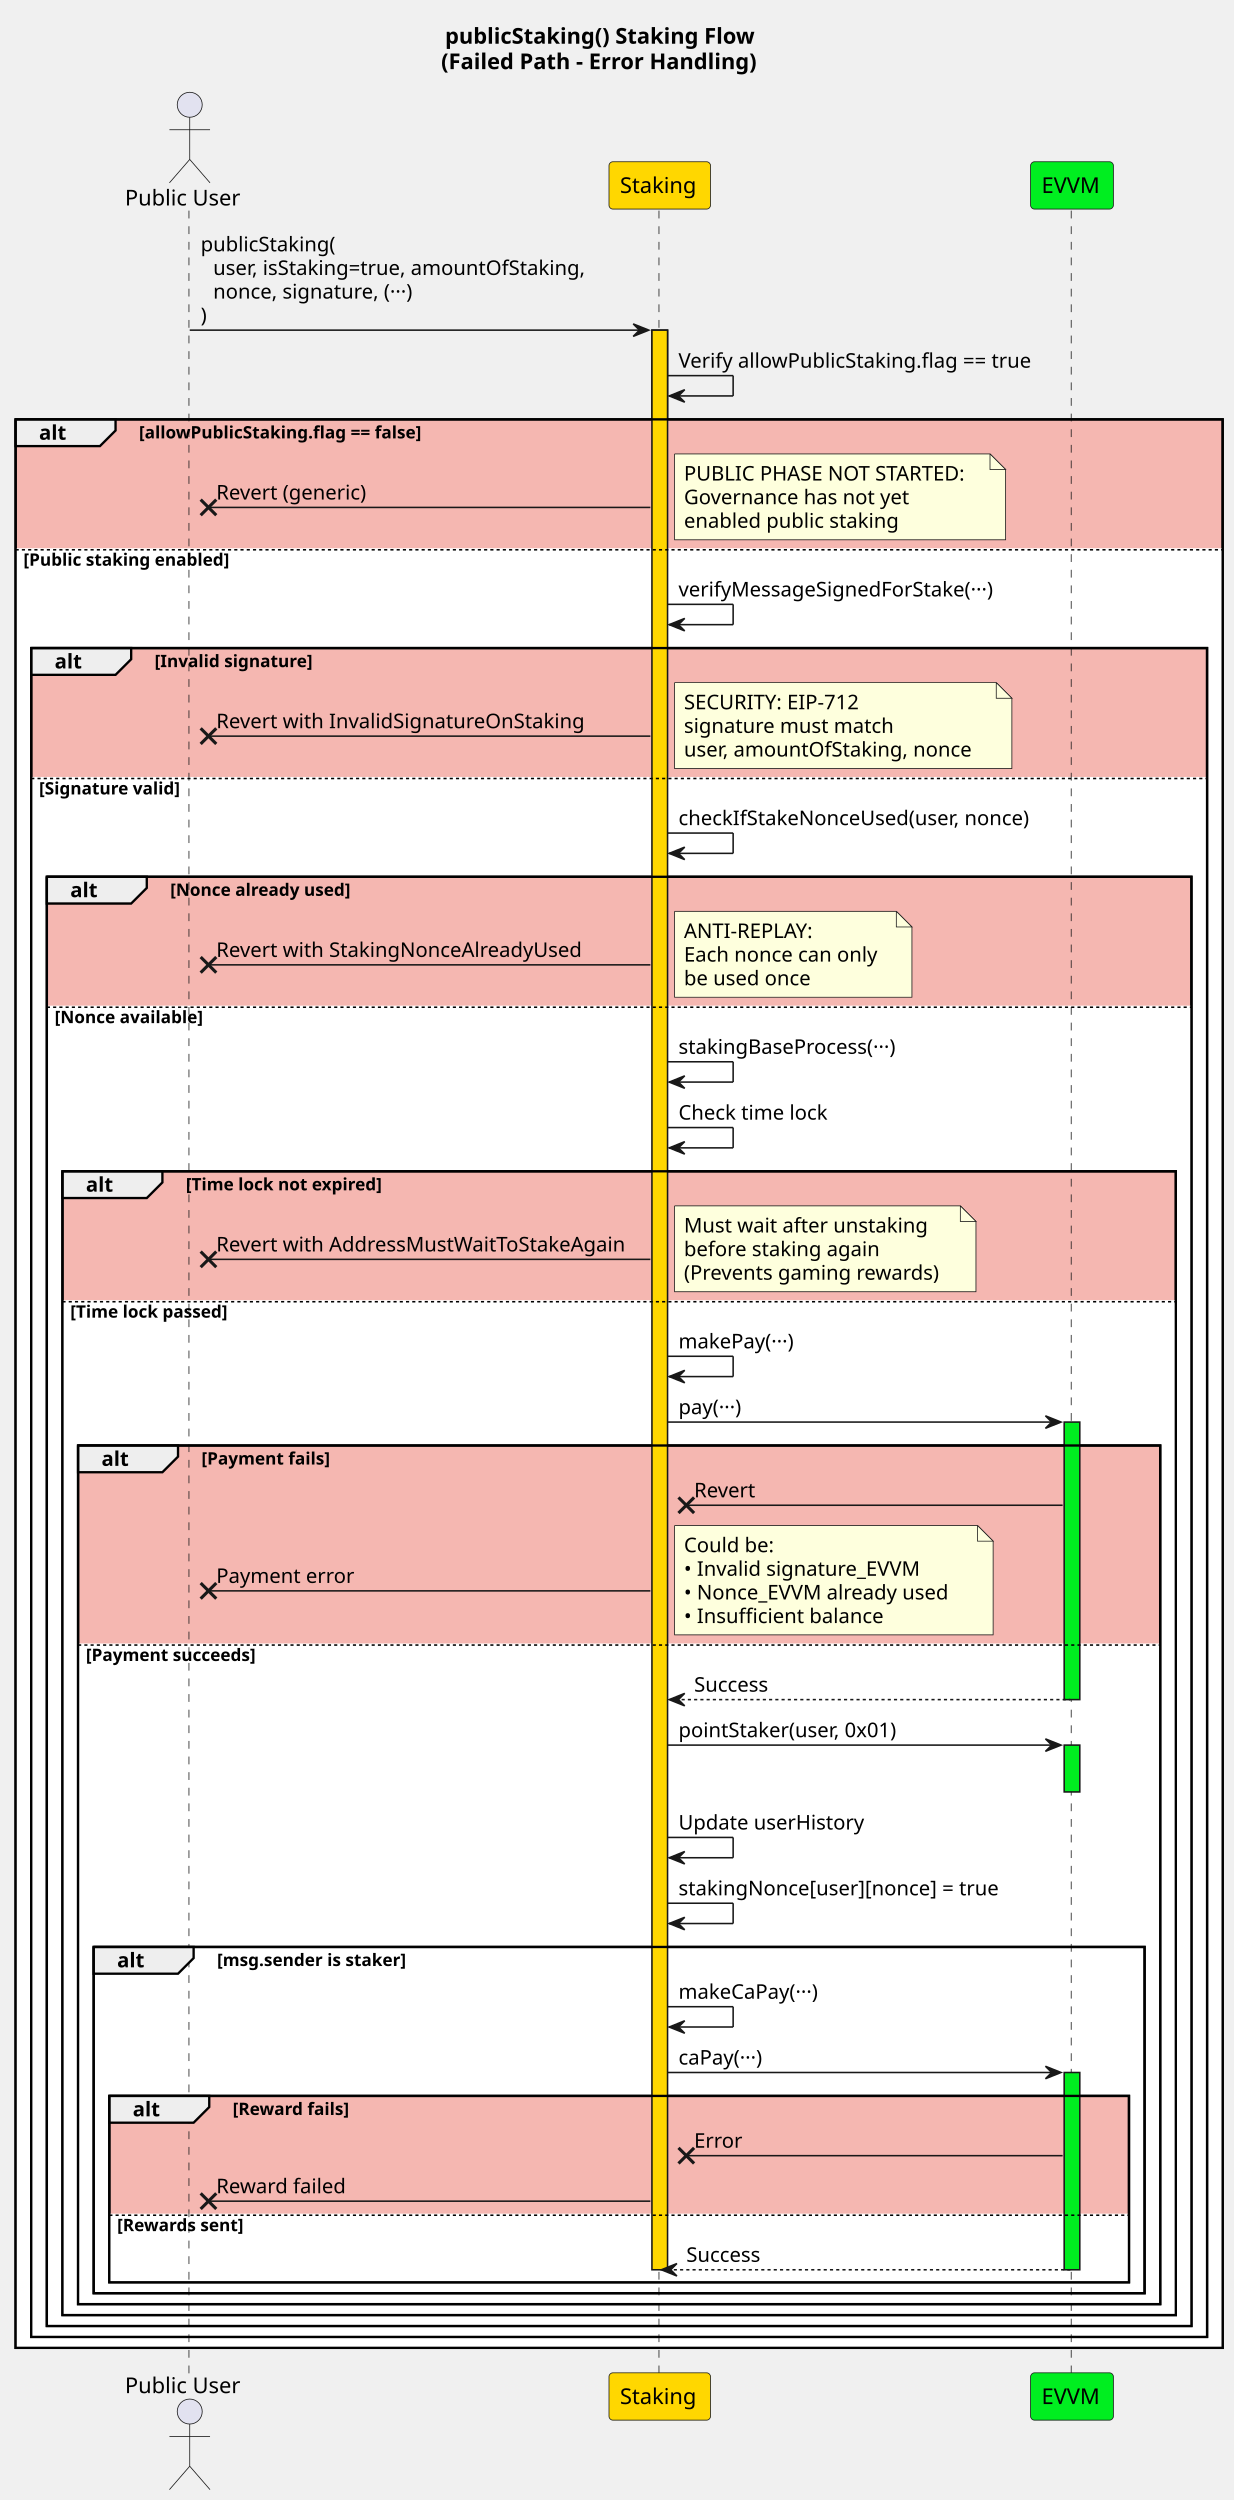
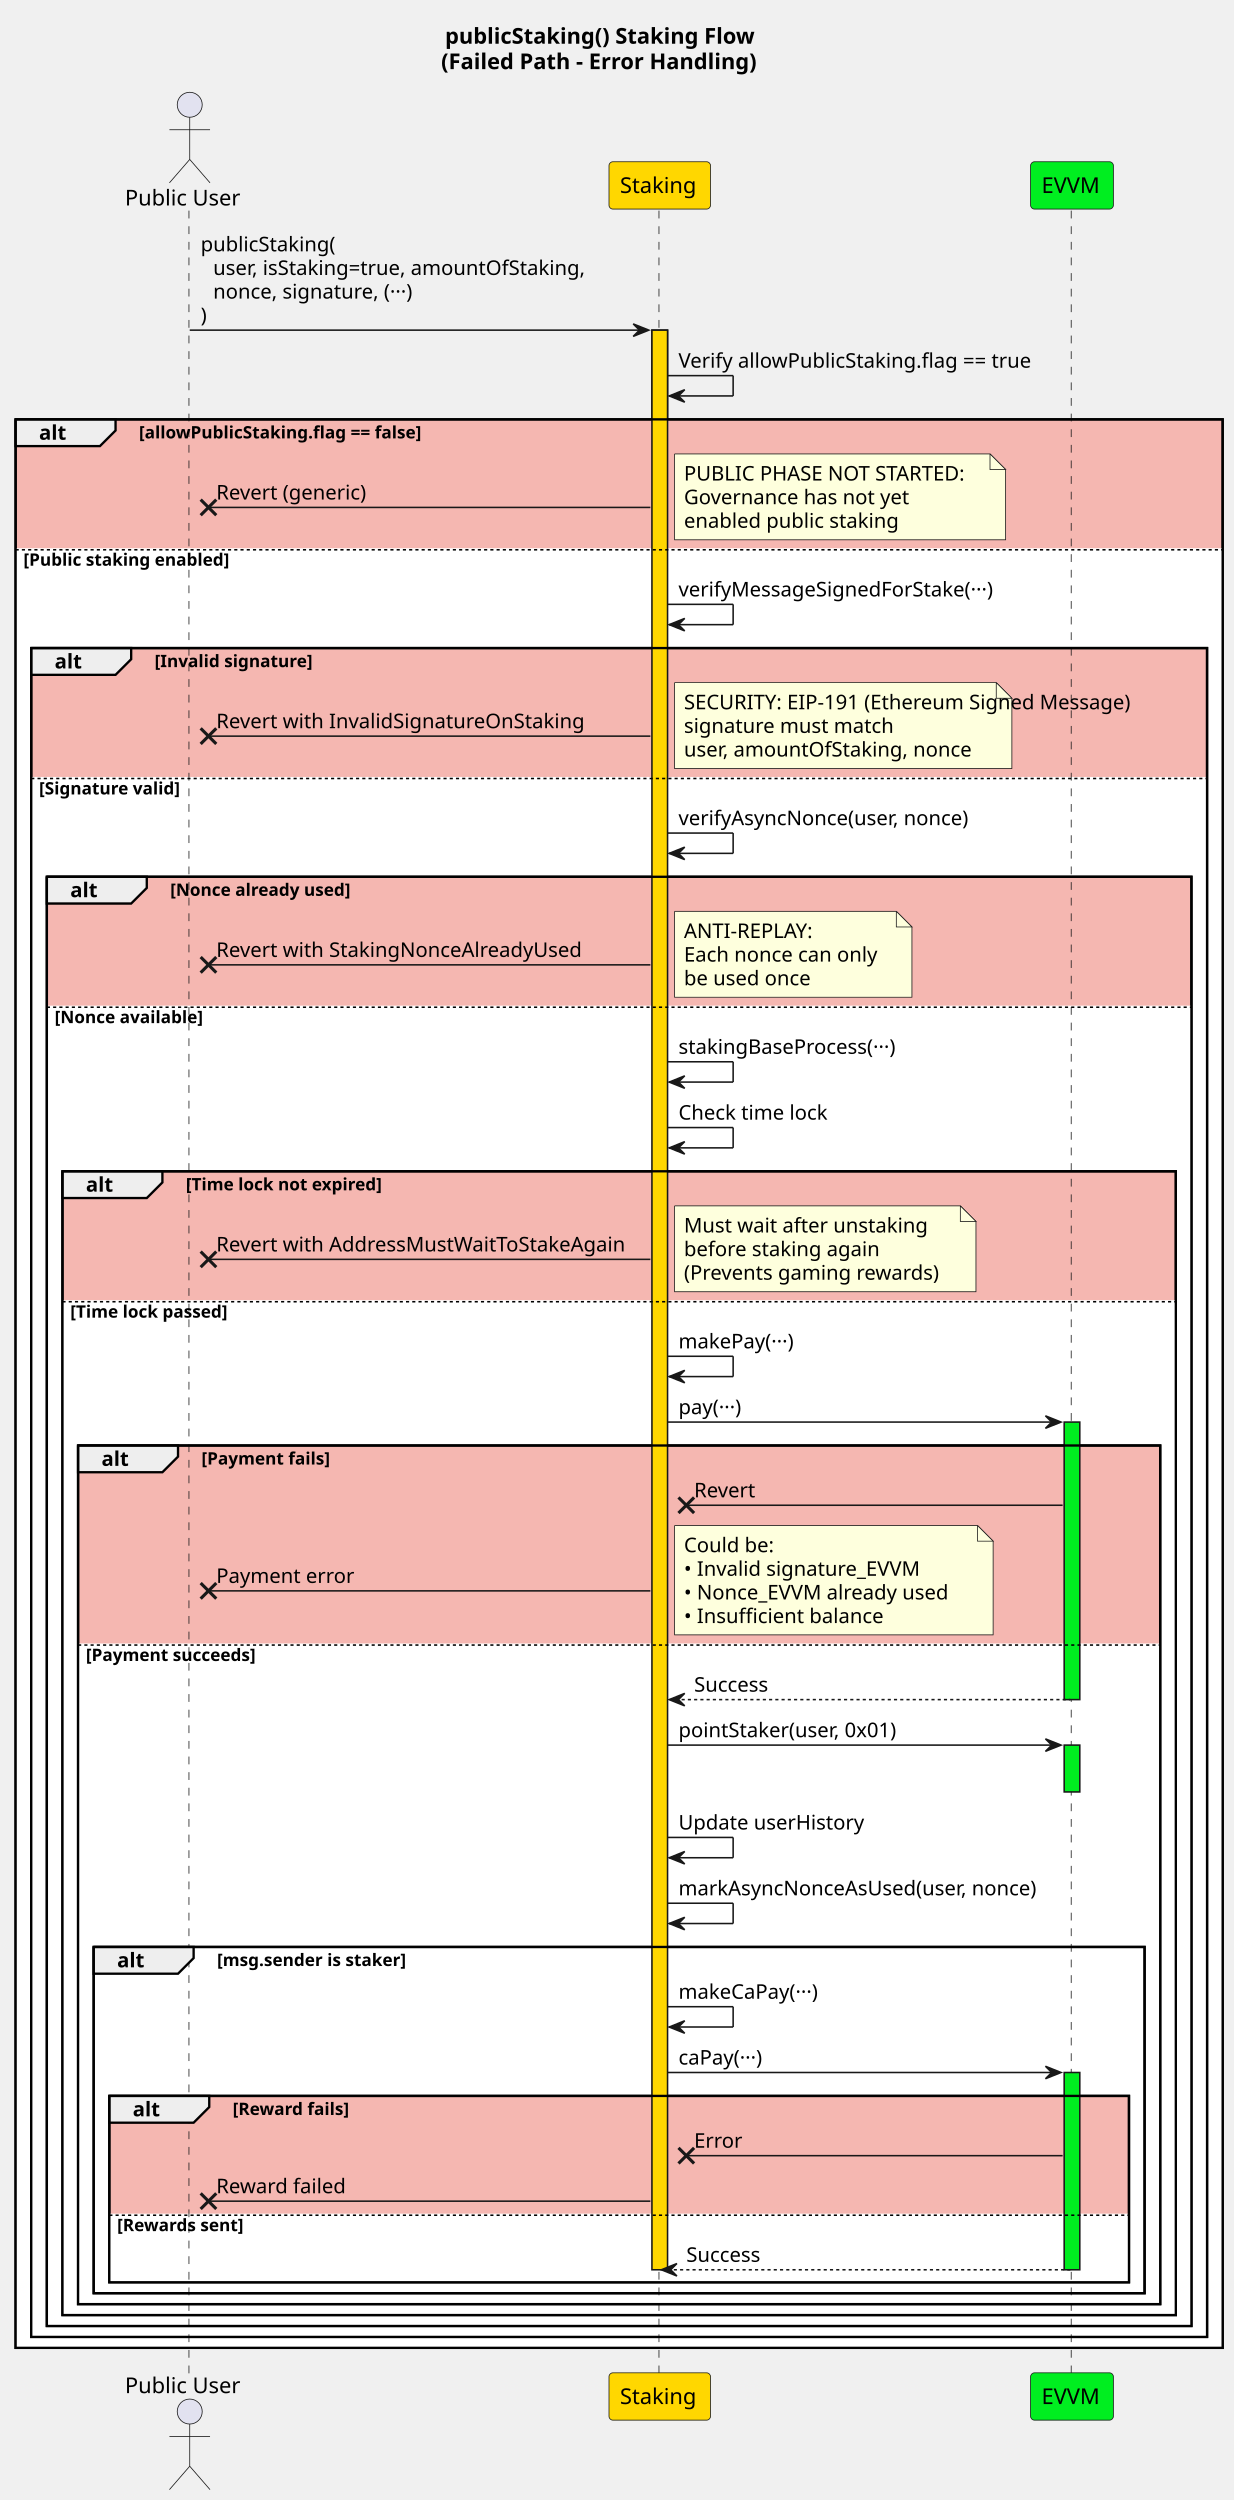
<svg xmlns="http://www.w3.org/2000/svg" contentStyleType="text/css" height="1601px" preserveAspectRatio="none" style="width:790px;height:1601px;background:#FFFFFF;" version="1.1" viewBox="0 0 790 1601" width="790px" zoomAndPan="magnify">
  <defs />
  <g>
    <text fill="#000000" font-family="sans-serif" font-size="14" font-weight="bold" lengthAdjust="spacing" textLength="222" x="285" y="27.995">publicStaking() Staking Flow</text>
    <text fill="#000000" font-family="sans-serif" font-size="14" font-weight="bold" lengthAdjust="spacing" textLength="227" x="282.5" y="44.292">(Failed Path - Error Handling)</text>
    <rect fill="#FFD700" height="1242.141" style="stroke:#181818;stroke-width:1.0;" width="10" x="417.5" y="211.422" />
    <rect fill="#00EE20" height="177.734" style="stroke:#181818;stroke-width:1.0;" width="10" x="681.5" y="910.695" />
    <rect fill="#00EE20" height="30" style="stroke:#181818;stroke-width:1.0;" width="10" x="681.5" y="1117.562" />
    <rect fill="#00EE20" height="126.336" style="stroke:#181818;stroke-width:1.0;" width="10" x="681.5" y="1327.227" />
    <rect fill="#F5B7B1" height="1235.008" style="stroke:#000000;stroke-width:1.5;" width="773" x="10" y="268.555" />
    <rect fill="#FFFFFF" height="1152.477" style="stroke:none;stroke-width:1.0;" width="773" x="10" y="351.086" />
    <rect fill="#F5B7B1" height="1081.539" style="stroke:#000000;stroke-width:1.5;" width="753" x="20" y="415.023" />
    <rect fill="#FFFFFF" height="999.008" style="stroke:none;stroke-width:1.0;" width="753" x="20" y="497.555" />
    <rect fill="#F5B7B1" height="928.07" style="stroke:#000000;stroke-width:1.5;" width="733" x="30" y="561.492" />
    <rect fill="#FFFFFF" height="845.539" style="stroke:none;stroke-width:1.0;" width="733" x="30" y="644.023" />
    <rect fill="#F5B7B1" height="732.469" style="stroke:#000000;stroke-width:1.5;" width="713" x="40" y="750.094" />
    <rect fill="#FFFFFF" height="649.938" style="stroke:none;stroke-width:1.0;" width="713" x="40" y="832.625" />
    <rect fill="#F5B7B1" height="549.867" style="stroke:#000000;stroke-width:1.5;" width="693" x="50" y="925.695" />
    <rect fill="#FFFFFF" height="423.07" style="stroke:none;stroke-width:1.0;" width="693" x="50" y="1052.492" />
    <rect fill="#FFFFFF" height="221.734" style="stroke:#000000;stroke-width:1.5;" width="673" x="60" y="1246.828" />
    <rect fill="#F5B7B1" height="119.336" style="stroke:#000000;stroke-width:1.5;" width="653" x="70" y="1342.227" />
    <rect fill="#FFFFFF" height="43.938" style="stroke:none;stroke-width:1.0;" width="653" x="70" y="1417.625" />
    <line style="stroke:#181818;stroke-width:0.5;stroke-dasharray:5.0,5.0;" x1="121" x2="121" y1="134.891" y2="1520.562" />
    <line style="stroke:#181818;stroke-width:0.5;stroke-dasharray:5.0,5.0;" x1="422" x2="422" y1="134.891" y2="1520.562" />
    <line style="stroke:#181818;stroke-width:0.5;stroke-dasharray:5.0,5.0;" x1="686" x2="686" y1="134.891" y2="1520.562" />
    <text fill="#000000" font-family="sans-serif" font-size="14" lengthAdjust="spacing" textLength="77" x="80" y="131.589">Public User</text>
    <ellipse cx="121.5" cy="67.094" fill="#E2E2F0" rx="8" ry="8" style="stroke:#181818;stroke-width:0.5;" />
    <path d="M121.5,75.094 L121.5,102.094 M108.5,83.094 L134.5,83.094 M121.5,102.094 L108.5,117.094 M121.5,102.094 L134.5,117.094 " fill="none" style="stroke:#181818;stroke-width:0.5;" />
    <text fill="#000000" font-family="sans-serif" font-size="14" lengthAdjust="spacing" textLength="77" x="80" y="1532.558">Public User</text>
    <ellipse cx="121.5" cy="1544.359" fill="#E2E2F0" rx="8" ry="8" style="stroke:#181818;stroke-width:0.5;" />
    <path d="M121.5,1552.359 L121.5,1579.359 M108.5,1560.359 L134.5,1560.359 M121.5,1579.359 L108.5,1594.359 M121.5,1579.359 L134.5,1594.359 " fill="none" style="stroke:#181818;stroke-width:0.5;" />
    <rect fill="#FFD700" height="30.297" rx="2.5" ry="2.5" style="stroke:#181818;stroke-width:0.5;" width="65" x="390" y="103.594" />
    <text fill="#000000" font-family="sans-serif" font-size="14" lengthAdjust="spacing" textLength="51" x="397" y="123.589">Staking</text>
    <rect fill="#FFD700" height="30.297" rx="2.5" ry="2.5" style="stroke:#181818;stroke-width:0.5;" width="65" x="390" y="1519.562" />
    <text fill="#000000" font-family="sans-serif" font-size="14" lengthAdjust="spacing" textLength="51" x="397" y="1539.558">Staking</text>
    <rect fill="#00EE20" height="30.297" rx="2.5" ry="2.5" style="stroke:#181818;stroke-width:0.5;" width="53" x="660" y="103.594" />
    <text fill="#000000" font-family="sans-serif" font-size="14" lengthAdjust="spacing" textLength="39" x="667" y="123.589">EVVM</text>
    <rect fill="#00EE20" height="30.297" rx="2.5" ry="2.5" style="stroke:#181818;stroke-width:0.5;" width="53" x="660" y="1519.562" />
    <text fill="#000000" font-family="sans-serif" font-size="14" lengthAdjust="spacing" textLength="39" x="667" y="1539.558">EVVM</text>
    <rect fill="#FFD700" height="1242.141" style="stroke:#181818;stroke-width:1.0;" width="10" x="417.5" y="211.422" />
    <rect fill="#00EE20" height="177.734" style="stroke:#181818;stroke-width:1.0;" width="10" x="681.5" y="910.695" />
    <rect fill="#00EE20" height="30" style="stroke:#181818;stroke-width:1.0;" width="10" x="681.5" y="1117.562" />
    <rect fill="#00EE20" height="126.336" style="stroke:#181818;stroke-width:1.0;" width="10" x="681.5" y="1327.227" />
    <polygon fill="#181818" points="405.5,207.422,415.5,211.422,405.5,215.422,409.5,211.422" style="stroke:#181818;stroke-width:1.0;" />
    <line style="stroke:#181818;stroke-width:1.0;" x1="121.5" x2="411.5" y1="211.422" y2="211.422" />
    <text fill="#000000" font-family="sans-serif" font-size="13" lengthAdjust="spacing" textLength="90" x="128.5" y="160.958">publicStaking(</text>
    <text fill="#000000" font-family="sans-serif" font-size="13" lengthAdjust="spacing" textLength="255" x="136.5" y="176.09">user, isStaking=true, amountOfStaking,</text>
    <text fill="#000000" font-family="sans-serif" font-size="13" lengthAdjust="spacing" textLength="137" x="136.5" y="191.223">nonce, signature, (···)</text>
    <text fill="#000000" font-family="sans-serif" font-size="13" lengthAdjust="spacing" textLength="5" x="128.5" y="206.356">)</text>
    <line style="stroke:#181818;stroke-width:1.0;" x1="427.5" x2="469.5" y1="240.555" y2="240.555" />
    <line style="stroke:#181818;stroke-width:1.0;" x1="469.5" x2="469.5" y1="240.555" y2="253.555" />
    <line style="stroke:#181818;stroke-width:1.0;" x1="428.5" x2="469.5" y1="253.555" y2="253.555" />
    <polygon fill="#181818" points="438.5,249.555,428.5,253.555,438.5,257.555,434.5,253.555" style="stroke:#181818;stroke-width:1.0;" />
    <text fill="#000000" font-family="sans-serif" font-size="13" lengthAdjust="spacing" textLength="239" x="434.5" y="235.489">Verify allowPublicStaking.flag == true</text>
    <path d="M10,268.555 L74,268.555 L74,275.688 L64,285.688 L10,285.688 L10,268.555 " fill="#EEEEEE" style="stroke:#000000;stroke-width:1.5;" />
    <rect fill="none" height="1235.008" style="stroke:#000000;stroke-width:1.5;" width="773" x="10" y="268.555" />
    <text fill="#000000" font-family="sans-serif" font-size="13" font-weight="bold" lengthAdjust="spacing" textLength="19" x="25" y="281.622">alt</text>
    <text fill="#000000" font-family="sans-serif" font-size="11" font-weight="bold" lengthAdjust="spacing" textLength="219" x="89" y="280.765">[allowPublicStaking.flag == false]</text>
    <line style="stroke:#181818;stroke-width:2.0;" x1="128.5" x2="138.5" y1="319.953" y2="329.953" />
    <line style="stroke:#181818;stroke-width:2.0;" x1="128.5" x2="138.5" y1="329.953" y2="319.953" />
    <line style="stroke:#181818;stroke-width:1.0;" x1="133.5" x2="416.5" y1="324.953" y2="324.953" />
    <text fill="#000000" font-family="sans-serif" font-size="13" lengthAdjust="spacing" textLength="102" x="138.5" y="319.887">Revert (generic)</text>
    <path d="M432,290.688 L432,345.688 L644,345.688 L644,300.688 L634,290.688 L432,290.688 " fill="#FEFFDD" style="stroke:#181818;stroke-width:0.5;" />
    <path d="M634,290.688 L634,300.688 L644,300.688 L634,290.688 " fill="#FEFFDD" style="stroke:#181818;stroke-width:0.5;" />
    <text fill="#000000" font-family="sans-serif" font-size="13" lengthAdjust="spacing" textLength="191" x="438" y="307.754">PUBLIC PHASE NOT STARTED:</text>
    <text fill="#000000" font-family="sans-serif" font-size="13" lengthAdjust="spacing" textLength="153" x="438" y="322.887">Governance has not yet</text>
    <text fill="#000000" font-family="sans-serif" font-size="13" lengthAdjust="spacing" textLength="142" x="438" y="338.02">enabled public staking</text>
    <line style="stroke:#000000;stroke-width:1.0;stroke-dasharray:2.0,2.0;" x1="10" x2="783" y1="352.086" y2="352.086" />
    <text fill="#000000" font-family="sans-serif" font-size="11" font-weight="bold" lengthAdjust="spacing" textLength="156" x="15" y="362.296">[Public staking enabled]</text>
    <line style="stroke:#181818;stroke-width:1.0;" x1="427.5" x2="469.5" y1="387.023" y2="387.023" />
    <line style="stroke:#181818;stroke-width:1.0;" x1="469.5" x2="469.5" y1="387.023" y2="400.023" />
    <line style="stroke:#181818;stroke-width:1.0;" x1="428.5" x2="469.5" y1="400.023" y2="400.023" />
    <polygon fill="#181818" points="438.5,396.023,428.5,400.023,438.5,404.023,434.5,400.023" style="stroke:#181818;stroke-width:1.0;" />
    <text fill="#000000" font-family="sans-serif" font-size="13" lengthAdjust="spacing" textLength="214" x="434.5" y="381.957">verifyMessageSignedForStake(···)</text>
    <path d="M20,415.023 L84,415.023 L84,422.156 L74,432.156 L20,432.156 L20,415.023 " fill="#EEEEEE" style="stroke:#000000;stroke-width:1.5;" />
    <rect fill="none" height="1081.539" style="stroke:#000000;stroke-width:1.5;" width="753" x="20" y="415.023" />
    <text fill="#000000" font-family="sans-serif" font-size="13" font-weight="bold" lengthAdjust="spacing" textLength="19" x="35" y="428.09">alt</text>
    <text fill="#000000" font-family="sans-serif" font-size="11" font-weight="bold" lengthAdjust="spacing" textLength="118" x="99" y="427.234">[Invalid signature]</text>
    <line style="stroke:#181818;stroke-width:2.0;" x1="128.5" x2="138.5" y1="466.422" y2="476.422" />
    <line style="stroke:#181818;stroke-width:2.0;" x1="128.5" x2="138.5" y1="476.422" y2="466.422" />
    <line style="stroke:#181818;stroke-width:1.0;" x1="133.5" x2="416.5" y1="471.422" y2="471.422" />
    <text fill="#000000" font-family="sans-serif" font-size="13" lengthAdjust="spacing" textLength="242" x="138.5" y="466.356">Revert with InvalidSignatureOnStaking</text>
    <path d="M432,437.156 L432,492.156 L648,492.156 L648,447.156 L638,437.156 L432,437.156 " fill="#FEFFDD" style="stroke:#181818;stroke-width:0.5;" />
    <path d="M638,437.156 L638,447.156 L648,447.156 L638,437.156 " fill="#FEFFDD" style="stroke:#181818;stroke-width:0.5;" />
-     <text fill="#000000" font-family="sans-serif" font-size="13" lengthAdjust="spacing" textLength="117" x="438" y="454.223">SECURITY: EIP-712</text>
+     <text fill="#000000" font-family="sans-serif" font-size="13" lengthAdjust="spacing" textLength="117" x="438" y="454.223">SECURITY: EIP-191 (Ethereum Signed Message)</text>
    <text fill="#000000" font-family="sans-serif" font-size="13" lengthAdjust="spacing" textLength="142" x="438" y="469.356">signature must match</text>
    <text fill="#000000" font-family="sans-serif" font-size="13" lengthAdjust="spacing" textLength="195" x="438" y="484.489">user, amountOfStaking, nonce</text>
    <line style="stroke:#000000;stroke-width:1.0;stroke-dasharray:2.0,2.0;" x1="20" x2="773" y1="498.555" y2="498.555" />
    <text fill="#000000" font-family="sans-serif" font-size="11" font-weight="bold" lengthAdjust="spacing" textLength="107" x="25" y="508.765">[Signature valid]</text>
    <line style="stroke:#181818;stroke-width:1.0;" x1="427.5" x2="469.5" y1="533.492" y2="533.492" />
    <line style="stroke:#181818;stroke-width:1.0;" x1="469.5" x2="469.5" y1="533.492" y2="546.492" />
    <line style="stroke:#181818;stroke-width:1.0;" x1="428.5" x2="469.5" y1="546.492" y2="546.492" />
    <polygon fill="#181818" points="438.5,542.492,428.5,546.492,438.5,550.492,434.5,546.492" style="stroke:#181818;stroke-width:1.0;" />
-     <text fill="#000000" font-family="sans-serif" font-size="13" lengthAdjust="spacing" textLength="240" x="434.5" y="528.426">checkIfStakeNonceUsed(user, nonce)</text>
+     <text fill="#000000" font-family="sans-serif" font-size="13" lengthAdjust="spacing" textLength="240" x="434.5" y="528.426">verifyAsyncNonce(user, nonce)</text>
    <path d="M30,561.492 L94,561.492 L94,568.625 L84,578.625 L30,578.625 L30,561.492 " fill="#EEEEEE" style="stroke:#000000;stroke-width:1.5;" />
    <rect fill="none" height="928.07" style="stroke:#000000;stroke-width:1.5;" width="733" x="30" y="561.492" />
    <text fill="#000000" font-family="sans-serif" font-size="13" font-weight="bold" lengthAdjust="spacing" textLength="19" x="45" y="574.559">alt</text>
    <text fill="#000000" font-family="sans-serif" font-size="11" font-weight="bold" lengthAdjust="spacing" textLength="137" x="109" y="573.703">[Nonce already used]</text>
    <line style="stroke:#181818;stroke-width:2.0;" x1="128.5" x2="138.5" y1="612.891" y2="622.891" />
    <line style="stroke:#181818;stroke-width:2.0;" x1="128.5" x2="138.5" y1="622.891" y2="612.891" />
    <line style="stroke:#181818;stroke-width:1.0;" x1="133.5" x2="416.5" y1="617.891" y2="617.891" />
    <text fill="#000000" font-family="sans-serif" font-size="13" lengthAdjust="spacing" textLength="244" x="138.5" y="612.825">Revert with StakingNonceAlreadyUsed</text>
    <path d="M432,583.625 L432,638.625 L584,638.625 L584,593.625 L574,583.625 L432,583.625 " fill="#FEFFDD" style="stroke:#181818;stroke-width:0.5;" />
    <path d="M574,583.625 L574,593.625 L584,593.625 L574,583.625 " fill="#FEFFDD" style="stroke:#181818;stroke-width:0.5;" />
    <text fill="#000000" font-family="sans-serif" font-size="13" lengthAdjust="spacing" textLength="85" x="438" y="600.692">ANTI-REPLAY:</text>
    <text fill="#000000" font-family="sans-serif" font-size="13" lengthAdjust="spacing" textLength="131" x="438" y="615.825">Each nonce can only</text>
    <text fill="#000000" font-family="sans-serif" font-size="13" lengthAdjust="spacing" textLength="86" x="438" y="630.957">be used once</text>
    <line style="stroke:#000000;stroke-width:1.0;stroke-dasharray:2.0,2.0;" x1="30" x2="763" y1="645.023" y2="645.023" />
    <text fill="#000000" font-family="sans-serif" font-size="11" font-weight="bold" lengthAdjust="spacing" textLength="113" x="35" y="655.234">[Nonce available]</text>
    <line style="stroke:#181818;stroke-width:1.0;" x1="427.5" x2="469.5" y1="679.961" y2="679.961" />
    <line style="stroke:#181818;stroke-width:1.0;" x1="469.5" x2="469.5" y1="679.961" y2="692.961" />
    <line style="stroke:#181818;stroke-width:1.0;" x1="428.5" x2="469.5" y1="692.961" y2="692.961" />
    <polygon fill="#181818" points="438.5,688.961,428.5,692.961,438.5,696.961,434.5,692.961" style="stroke:#181818;stroke-width:1.0;" />
    <text fill="#000000" font-family="sans-serif" font-size="13" lengthAdjust="spacing" textLength="150" x="434.5" y="674.895">stakingBaseProcess(···)</text>
    <line style="stroke:#181818;stroke-width:1.0;" x1="427.5" x2="469.5" y1="722.094" y2="722.094" />
    <line style="stroke:#181818;stroke-width:1.0;" x1="469.5" x2="469.5" y1="722.094" y2="735.094" />
    <line style="stroke:#181818;stroke-width:1.0;" x1="428.5" x2="469.5" y1="735.094" y2="735.094" />
    <polygon fill="#181818" points="438.5,731.094,428.5,735.094,438.5,739.094,434.5,735.094" style="stroke:#181818;stroke-width:1.0;" />
    <text fill="#000000" font-family="sans-serif" font-size="13" lengthAdjust="spacing" textLength="101" x="434.5" y="717.028">Check time lock</text>
    <path d="M40,750.094 L104,750.094 L104,757.227 L94,767.227 L40,767.227 L40,750.094 " fill="#EEEEEE" style="stroke:#000000;stroke-width:1.5;" />
    <rect fill="none" height="732.469" style="stroke:#000000;stroke-width:1.5;" width="713" x="40" y="750.094" />
    <text fill="#000000" font-family="sans-serif" font-size="13" font-weight="bold" lengthAdjust="spacing" textLength="19" x="55" y="763.161">alt</text>
    <text fill="#000000" font-family="sans-serif" font-size="11" font-weight="bold" lengthAdjust="spacing" textLength="148" x="119" y="762.304">[Time lock not expired]</text>
    <line style="stroke:#181818;stroke-width:2.0;" x1="128.5" x2="138.5" y1="801.492" y2="811.492" />
    <line style="stroke:#181818;stroke-width:2.0;" x1="128.5" x2="138.5" y1="811.492" y2="801.492" />
    <line style="stroke:#181818;stroke-width:1.0;" x1="133.5" x2="416.5" y1="806.492" y2="806.492" />
    <text fill="#000000" font-family="sans-serif" font-size="13" lengthAdjust="spacing" textLength="272" x="138.5" y="801.426">Revert with AddressMustWaitToStakeAgain</text>
    <path d="M432,772.227 L432,827.227 L625,827.227 L625,782.227 L615,772.227 L432,772.227 " fill="#FEFFDD" style="stroke:#181818;stroke-width:0.5;" />
    <path d="M615,772.227 L615,782.227 L625,782.227 L615,772.227 " fill="#FEFFDD" style="stroke:#181818;stroke-width:0.5;" />
    <text fill="#000000" font-family="sans-serif" font-size="13" lengthAdjust="spacing" textLength="160" x="438" y="789.293">Must wait after unstaking</text>
    <text fill="#000000" font-family="sans-serif" font-size="13" lengthAdjust="spacing" textLength="130" x="438" y="804.426">before staking again</text>
    <text fill="#000000" font-family="sans-serif" font-size="13" lengthAdjust="spacing" textLength="172" x="438" y="819.559">(Prevents gaming rewards)</text>
    <line style="stroke:#000000;stroke-width:1.0;stroke-dasharray:2.0,2.0;" x1="40" x2="753" y1="833.625" y2="833.625" />
    <text fill="#000000" font-family="sans-serif" font-size="11" font-weight="bold" lengthAdjust="spacing" textLength="121" x="45" y="843.835">[Time lock passed]</text>
    <line style="stroke:#181818;stroke-width:1.0;" x1="427.5" x2="469.5" y1="868.562" y2="868.562" />
    <line style="stroke:#181818;stroke-width:1.0;" x1="469.5" x2="469.5" y1="868.562" y2="881.562" />
    <line style="stroke:#181818;stroke-width:1.0;" x1="428.5" x2="469.5" y1="881.562" y2="881.562" />
    <polygon fill="#181818" points="438.5,877.562,428.5,881.562,438.5,885.562,434.5,881.562" style="stroke:#181818;stroke-width:1.0;" />
    <text fill="#000000" font-family="sans-serif" font-size="13" lengthAdjust="spacing" textLength="81" x="434.5" y="863.497">makePay(···)</text>
    <polygon fill="#181818" points="669.5,906.695,679.5,910.695,669.5,914.695,673.5,910.695" style="stroke:#181818;stroke-width:1.0;" />
    <line style="stroke:#181818;stroke-width:1.0;" x1="427.5" x2="675.5" y1="910.695" y2="910.695" />
    <text fill="#000000" font-family="sans-serif" font-size="13" lengthAdjust="spacing" textLength="45" x="434.5" y="905.629">pay(···)</text>
    <path d="M50,925.695 L114,925.695 L114,932.828 L104,942.828 L50,942.828 L50,925.695 " fill="#EEEEEE" style="stroke:#000000;stroke-width:1.5;" />
    <rect fill="none" height="549.867" style="stroke:#000000;stroke-width:1.5;" width="693" x="50" y="925.695" />
    <text fill="#000000" font-family="sans-serif" font-size="13" font-weight="bold" lengthAdjust="spacing" textLength="19" x="65" y="938.762">alt</text>
    <text fill="#000000" font-family="sans-serif" font-size="11" font-weight="bold" lengthAdjust="spacing" textLength="97" x="129" y="937.906">[Payment fails]</text>
    <line style="stroke:#181818;stroke-width:2.0;" x1="434.5" x2="444.5" y1="958.961" y2="968.961" />
    <line style="stroke:#181818;stroke-width:2.0;" x1="434.5" x2="444.5" y1="968.961" y2="958.961" />
    <line style="stroke:#181818;stroke-width:1.0;" x1="439.5" x2="680.5" y1="963.961" y2="963.961" />
    <text fill="#000000" font-family="sans-serif" font-size="13" lengthAdjust="spacing" textLength="41" x="444.5" y="958.895">Revert</text>
    <line style="stroke:#181818;stroke-width:2.0;" x1="128.5" x2="138.5" y1="1013.793" y2="1023.793" />
    <line style="stroke:#181818;stroke-width:2.0;" x1="128.5" x2="138.5" y1="1023.793" y2="1013.793" />
    <line style="stroke:#181818;stroke-width:1.0;" x1="133.5" x2="416.5" y1="1018.793" y2="1018.793" />
    <text fill="#000000" font-family="sans-serif" font-size="13" lengthAdjust="spacing" textLength="92" x="138.5" y="1013.727">Payment error</text>
    <path d="M432,976.961 L432,1046.961 L636,1046.961 L636,986.961 L626,976.961 L432,976.961 " fill="#FEFFDD" style="stroke:#181818;stroke-width:0.5;" />
    <path d="M626,976.961 L626,986.961 L636,986.961 L626,976.961 " fill="#FEFFDD" style="stroke:#181818;stroke-width:0.5;" />
    <text fill="#000000" font-family="sans-serif" font-size="13" lengthAdjust="spacing" textLength="60" x="438" y="994.028">Could be:</text>
    <text fill="#000000" font-family="sans-serif" font-size="13" lengthAdjust="spacing" textLength="160" x="438" y="1009.161">• Invalid signature_EVVM</text>
    <text fill="#000000" font-family="sans-serif" font-size="13" lengthAdjust="spacing" textLength="183" x="438" y="1024.293">• Nonce_EVVM already used</text>
    <text fill="#000000" font-family="sans-serif" font-size="13" lengthAdjust="spacing" textLength="134" x="438" y="1039.426">• Insufficient balance</text>
    <line style="stroke:#000000;stroke-width:1.0;stroke-dasharray:2.0,2.0;" x1="50" x2="743" y1="1053.492" y2="1053.492" />
    <text fill="#000000" font-family="sans-serif" font-size="11" font-weight="bold" lengthAdjust="spacing" textLength="129" x="55" y="1063.703">[Payment succeeds]</text>
    <polygon fill="#181818" points="438.5,1084.43,428.5,1088.43,438.5,1092.43,434.5,1088.43" style="stroke:#181818;stroke-width:1.0;" />
    <line style="stroke:#181818;stroke-width:1.0;stroke-dasharray:2.0,2.0;" x1="432.5" x2="685.5" y1="1088.43" y2="1088.43" />
    <text fill="#000000" font-family="sans-serif" font-size="13" lengthAdjust="spacing" textLength="53" x="444.5" y="1083.364">Success</text>
    <polygon fill="#181818" points="669.5,1113.562,679.5,1117.562,669.5,1121.562,673.5,1117.562" style="stroke:#181818;stroke-width:1.0;" />
    <line style="stroke:#181818;stroke-width:1.0;" x1="427.5" x2="675.5" y1="1117.562" y2="1117.562" />
    <text fill="#000000" font-family="sans-serif" font-size="13" lengthAdjust="spacing" textLength="151" x="434.5" y="1112.497">pointStaker(user, 0x01)</text>
    <line style="stroke:#181818;stroke-width:1.0;" x1="427.5" x2="469.5" y1="1176.695" y2="1176.695" />
    <line style="stroke:#181818;stroke-width:1.0;" x1="469.5" x2="469.5" y1="1176.695" y2="1189.695" />
    <line style="stroke:#181818;stroke-width:1.0;" x1="428.5" x2="469.5" y1="1189.695" y2="1189.695" />
    <polygon fill="#181818" points="438.5,1185.695,428.5,1189.695,438.5,1193.695,434.5,1189.695" style="stroke:#181818;stroke-width:1.0;" />
    <text fill="#000000" font-family="sans-serif" font-size="13" lengthAdjust="spacing" textLength="124" x="434.5" y="1171.629">Update userHistory</text>
    <line style="stroke:#181818;stroke-width:1.0;" x1="427.5" x2="469.5" y1="1218.828" y2="1218.828" />
    <line style="stroke:#181818;stroke-width:1.0;" x1="469.5" x2="469.5" y1="1218.828" y2="1231.828" />
    <line style="stroke:#181818;stroke-width:1.0;" x1="428.5" x2="469.5" y1="1231.828" y2="1231.828" />
    <polygon fill="#181818" points="438.5,1227.828,428.5,1231.828,438.5,1235.828,434.5,1231.828" style="stroke:#181818;stroke-width:1.0;" />
-     <text fill="#000000" font-family="sans-serif" font-size="13" lengthAdjust="spacing" textLength="219" x="434.5" y="1213.762">stakingNonce[user][nonce] = true</text>
+     <text fill="#000000" font-family="sans-serif" font-size="13" lengthAdjust="spacing" textLength="219" x="434.5" y="1213.762">markAsyncNonceAsUsed(user, nonce)</text>
    <path d="M60,1246.828 L124,1246.828 L124,1253.961 L114,1263.961 L60,1263.961 L60,1246.828 " fill="#EEEEEE" style="stroke:#000000;stroke-width:1.5;" />
    <rect fill="none" height="221.734" style="stroke:#000000;stroke-width:1.5;" width="673" x="60" y="1246.828" />
    <text fill="#000000" font-family="sans-serif" font-size="13" font-weight="bold" lengthAdjust="spacing" textLength="19" x="75" y="1259.895">alt</text>
    <text fill="#000000" font-family="sans-serif" font-size="11" font-weight="bold" lengthAdjust="spacing" textLength="143" x="139" y="1259.039">[msg.sender is staker]</text>
    <line style="stroke:#181818;stroke-width:1.0;" x1="427.5" x2="469.5" y1="1285.094" y2="1285.094" />
    <line style="stroke:#181818;stroke-width:1.0;" x1="469.5" x2="469.5" y1="1285.094" y2="1298.094" />
    <line style="stroke:#181818;stroke-width:1.0;" x1="428.5" x2="469.5" y1="1298.094" y2="1298.094" />
    <polygon fill="#181818" points="438.5,1294.094,428.5,1298.094,438.5,1302.094,434.5,1298.094" style="stroke:#181818;stroke-width:1.0;" />
    <text fill="#000000" font-family="sans-serif" font-size="13" lengthAdjust="spacing" textLength="98" x="434.5" y="1280.028">makeCaPay(···)</text>
    <polygon fill="#181818" points="669.5,1323.227,679.5,1327.227,669.5,1331.227,673.5,1327.227" style="stroke:#181818;stroke-width:1.0;" />
    <line style="stroke:#181818;stroke-width:1.0;" x1="427.5" x2="675.5" y1="1327.227" y2="1327.227" />
    <text fill="#000000" font-family="sans-serif" font-size="13" lengthAdjust="spacing" textLength="60" x="434.5" y="1322.161">caPay(···)</text>
    <path d="M70,1342.227 L134,1342.227 L134,1349.359 L124,1359.359 L70,1359.359 L70,1342.227 " fill="#EEEEEE" style="stroke:#000000;stroke-width:1.5;" />
    <rect fill="none" height="119.336" style="stroke:#000000;stroke-width:1.5;" width="653" x="70" y="1342.227" />
    <text fill="#000000" font-family="sans-serif" font-size="13" font-weight="bold" lengthAdjust="spacing" textLength="19" x="85" y="1355.293">alt</text>
    <text fill="#000000" font-family="sans-serif" font-size="11" font-weight="bold" lengthAdjust="spacing" textLength="90" x="149" y="1354.437">[Reward fails]</text>
    <line style="stroke:#181818;stroke-width:2.0;" x1="434.5" x2="444.5" y1="1375.492" y2="1385.492" />
    <line style="stroke:#181818;stroke-width:2.0;" x1="434.5" x2="444.5" y1="1385.492" y2="1375.492" />
    <line style="stroke:#181818;stroke-width:1.0;" x1="439.5" x2="680.5" y1="1380.492" y2="1380.492" />
    <text fill="#000000" font-family="sans-serif" font-size="13" lengthAdjust="spacing" textLength="31" x="444.5" y="1375.426">Error</text>
    <line style="stroke:#181818;stroke-width:2.0;" x1="128.5" x2="138.5" y1="1404.625" y2="1414.625" />
    <line style="stroke:#181818;stroke-width:2.0;" x1="128.5" x2="138.5" y1="1414.625" y2="1404.625" />
    <line style="stroke:#181818;stroke-width:1.0;" x1="133.5" x2="416.5" y1="1409.625" y2="1409.625" />
    <text fill="#000000" font-family="sans-serif" font-size="13" lengthAdjust="spacing" textLength="84" x="138.5" y="1404.559">Reward failed</text>
    <line style="stroke:#000000;stroke-width:1.0;stroke-dasharray:2.0,2.0;" x1="70" x2="723" y1="1418.625" y2="1418.625" />
    <text fill="#000000" font-family="sans-serif" font-size="11" font-weight="bold" lengthAdjust="spacing" textLength="97" x="75" y="1428.835">[Rewards sent]</text>
    <polygon fill="#181818" points="433.5,1449.562,423.5,1453.562,433.5,1457.562,429.5,1453.562" style="stroke:#181818;stroke-width:1.0;" />
    <line style="stroke:#181818;stroke-width:1.0;stroke-dasharray:2.0,2.0;" x1="427.5" x2="685.5" y1="1453.562" y2="1453.562" />
    <text fill="#000000" font-family="sans-serif" font-size="13" lengthAdjust="spacing" textLength="53" x="439.5" y="1448.497">Success</text>
  </g>
</svg>
